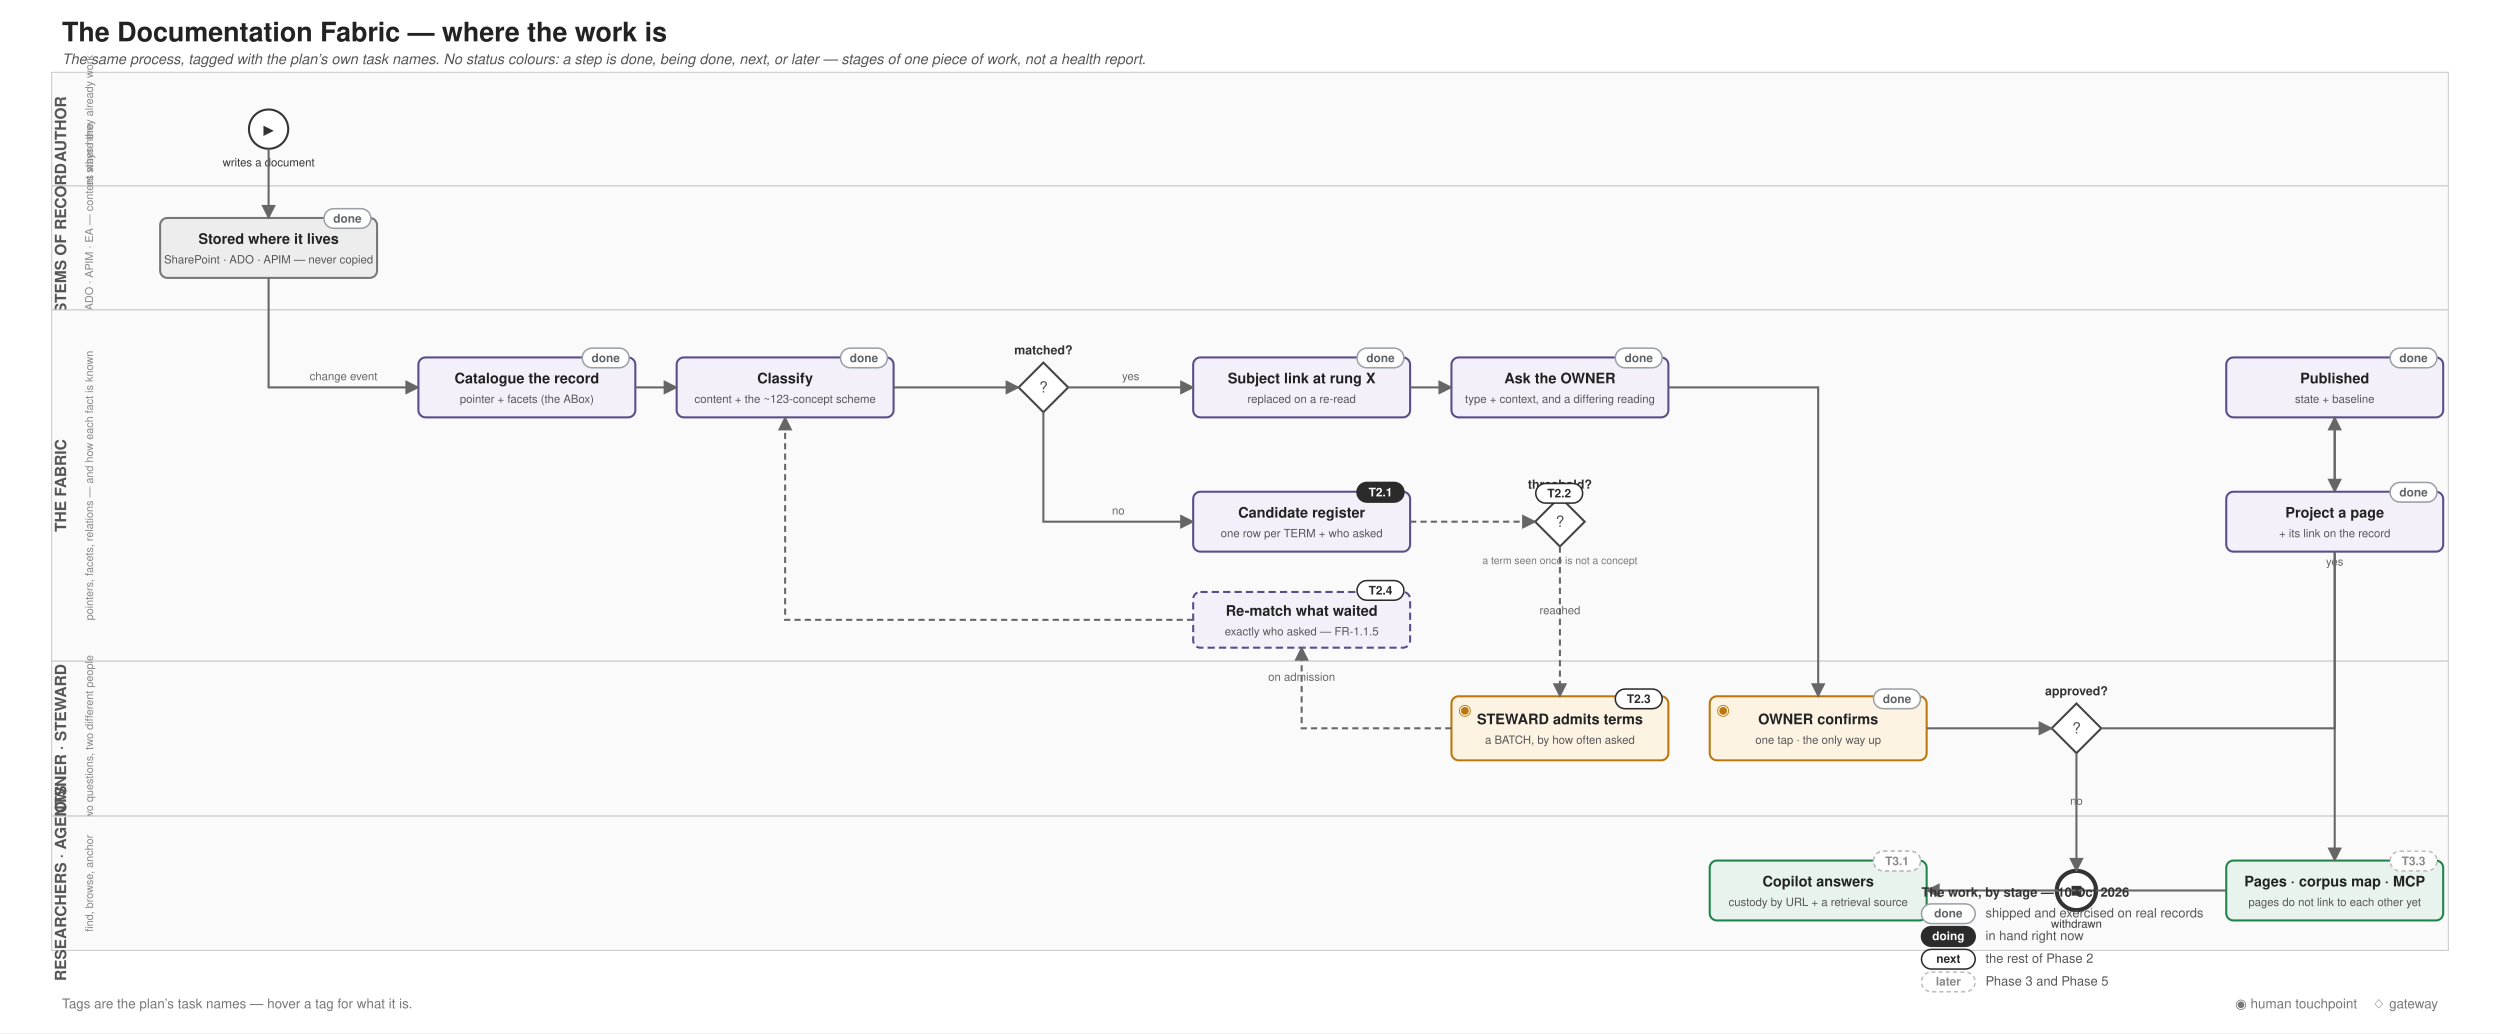
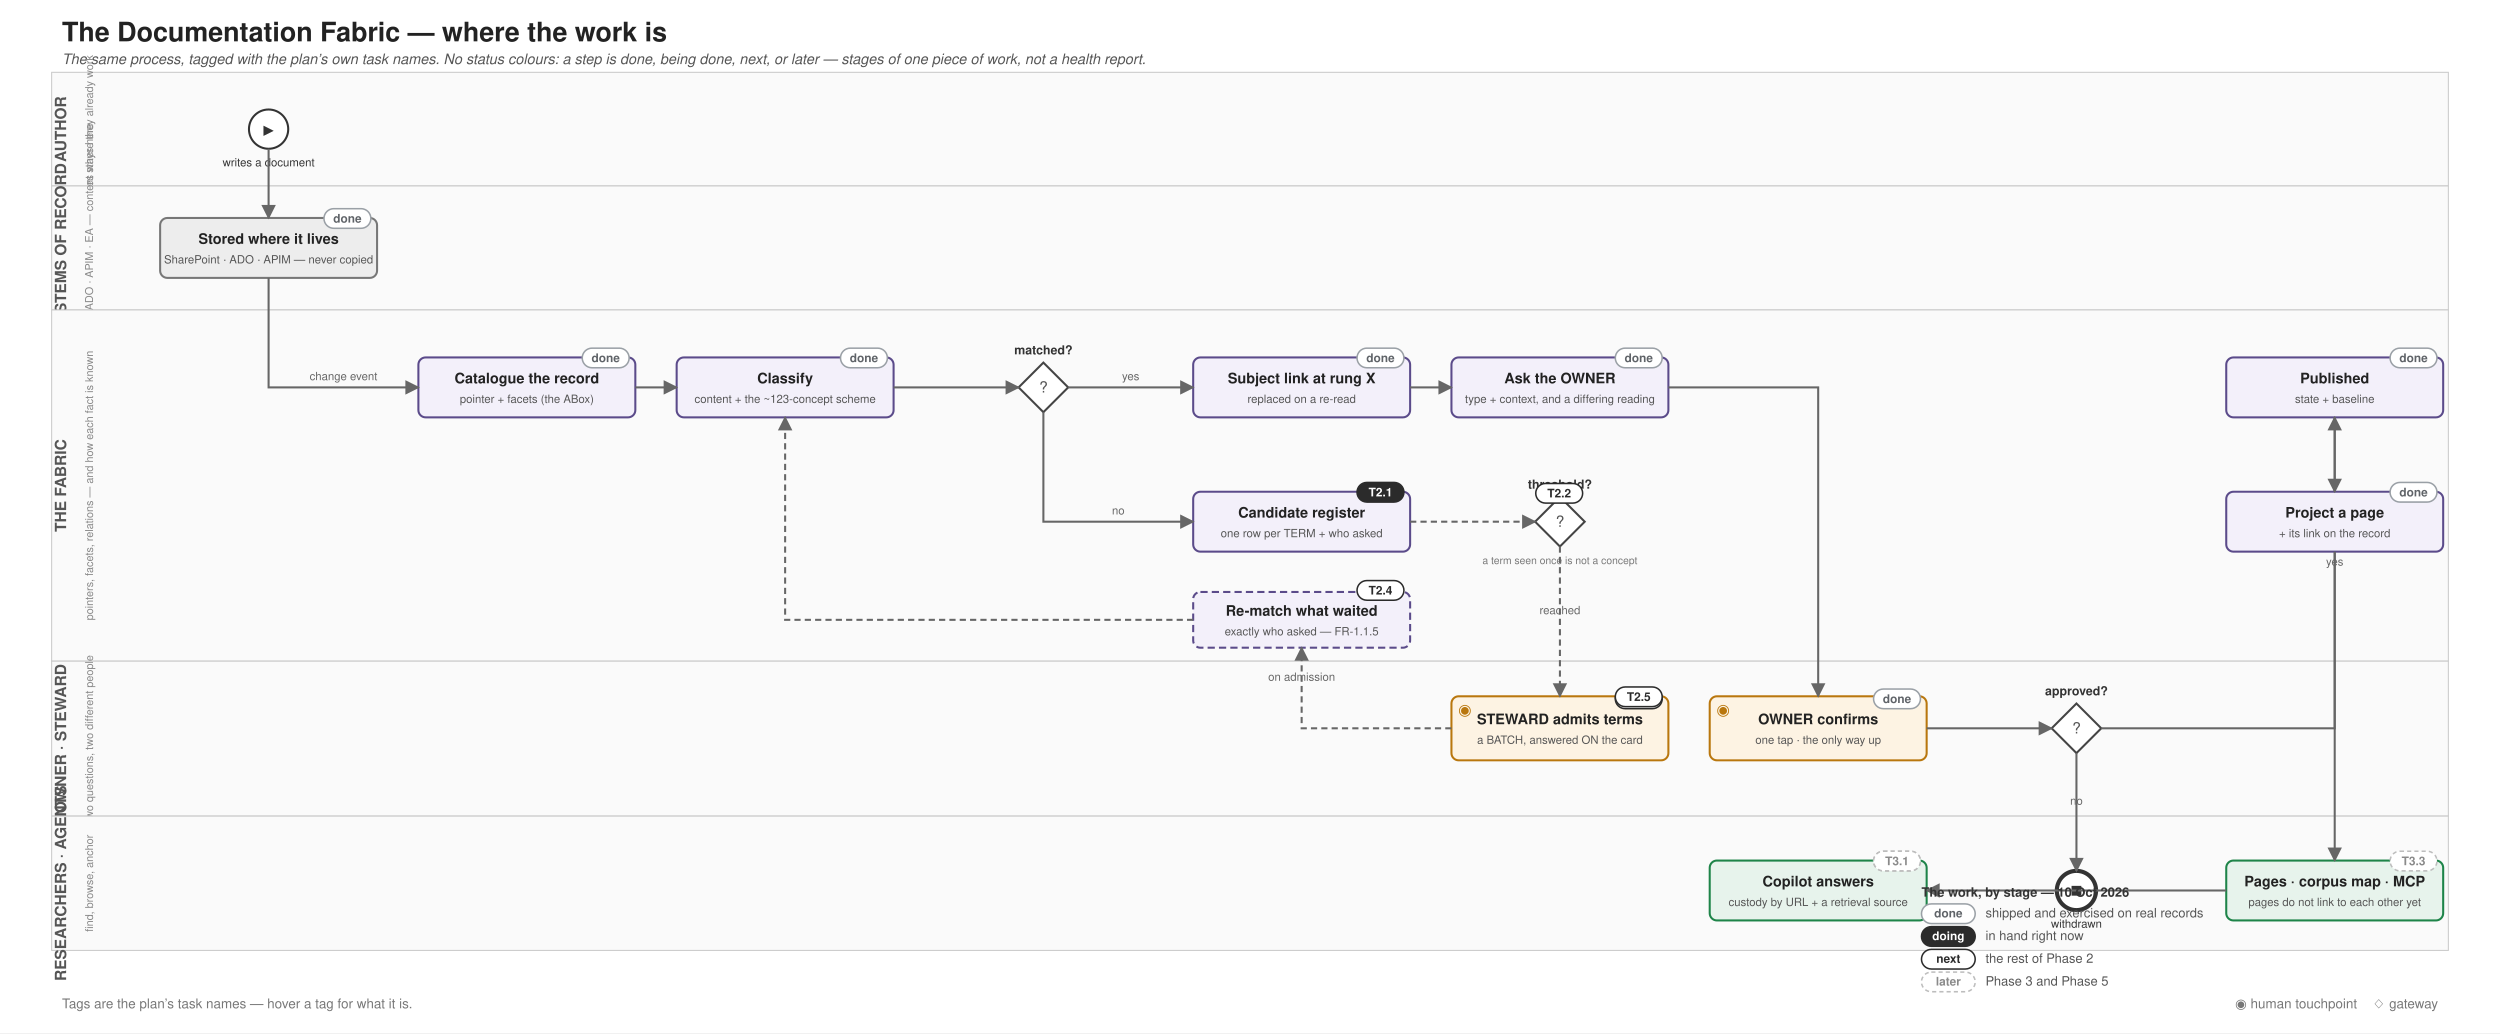
<svg xmlns="http://www.w3.org/2000/svg" viewBox="0 0 2420 1000" width="2420" height="1000" font-family="Segoe UI,Helvetica,Arial,sans-serif">
  <defs>
    <marker id="a" viewBox="0 0 10 10" refX="9" refY="5" markerWidth="7" markerHeight="7" orient="auto-start-reverse">
      <path d="M0,0 L10,5 L0,10 z" fill="#666" />
    </marker>
  </defs>
  <rect width="2420" height="1000" fill="#fff" />
  <text x="60" y="40" font-size="26" font-weight="700" fill="#222">The Documentation Fabric — where the work is</text>
  <text x="60" y="62" font-size="14" font-style="italic" fill="#555">The same process, tagged with the plan’s own task names. No status colours: a step is done, being done, next, or later — stages of one piece of work, not a health report.</text>
  <rect x="50" y="70" width="2320" height="110" fill="#fafafa" stroke="#c9c9c9" />
  <text x="70" y="119.0" transform="rotate(-90 70 125.0)" text-anchor="middle" font-size="15" font-weight="700" fill="#555">AUTHOR</text>
  <text x="86" y="129.0" transform="rotate(-90 86 125.0)" text-anchor="middle" font-size="10.5" fill="#888">writes where they already work</text>
  <rect x="50" y="180" width="2320" height="120" fill="#fafafa" stroke="#c9c9c9" />
  <text x="70" y="234.0" transform="rotate(-90 70 240.0)" text-anchor="middle" font-size="15" font-weight="700" fill="#555">SYSTEMS OF RECORD</text>
  <text x="86" y="244.0" transform="rotate(-90 86 240.0)" text-anchor="middle" font-size="10.5" fill="#888">SharePoint · ADO · APIM · EA — content stays here</text>
  <rect x="50" y="300" width="2320" height="340" fill="#fafafa" stroke="#c9c9c9" />
  <text x="70" y="464.0" transform="rotate(-90 70 470.0)" text-anchor="middle" font-size="15" font-weight="700" fill="#555">THE FABRIC</text>
  <text x="86" y="474.0" transform="rotate(-90 86 470.0)" text-anchor="middle" font-size="10.5" fill="#888">pointers, facets, relations — and how each fact is known</text>
  <rect x="50" y="640" width="2320" height="150" fill="#fafafa" stroke="#c9c9c9" />
  <text x="70" y="709.0" transform="rotate(-90 70 715.0)" text-anchor="middle" font-size="15" font-weight="700" fill="#555">OWNER · STEWARD</text>
  <text x="86" y="719.0" transform="rotate(-90 86 715.0)" text-anchor="middle" font-size="10.5" fill="#888">two questions, two different people</text>
  <rect x="50" y="790" width="2320" height="130" fill="#fafafa" stroke="#c9c9c9" />
  <text x="70" y="849.0" transform="rotate(-90 70 855.0)" text-anchor="middle" font-size="15" font-weight="700" fill="#555">RESEARCHERS · AGENTS</text>
  <text x="86" y="859.0" transform="rotate(-90 86 855.0)" text-anchor="middle" font-size="10.5" fill="#888">find, browse, anchor</text>
  <circle cx="260" cy="125" r="19" fill="#fff" stroke="#333" stroke-width="2" />
  <text x="260" y="130" text-anchor="middle" font-size="13" fill="#333">▶</text>
  <text x="260" y="161" text-anchor="middle" font-size="11" fill="#333">writes a document</text>
  <rect x="155.0" y="211.0" width="210" height="58" rx="7" fill="#ededed" stroke="#777777" stroke-width="2" />
  <text x="260" y="236" text-anchor="middle" font-size="14" font-weight="700" fill="#222">Stored where it lives</text>
  <text x="260" y="255" text-anchor="middle" font-size="11" fill="#555">SharePoint · ADO · APIM — never copied</text>
  <rect x="313.6" y="202.0" width="45.4" height="19" rx="9.5" fill="#ffffff" stroke="#9aa0a6" stroke-width="1.5" />
  <text x="336.3" y="215.5" text-anchor="middle" font-size="11.5" font-weight="700" fill="#5f6368">done</text>
  <path d="M260,144 L260,211" fill="none" stroke="#666" stroke-width="2" marker-end="url(#a)" />
  <rect x="405.0" y="346.0" width="210" height="58" rx="7" fill="#f3f0fa" stroke="#5b4b8a" stroke-width="2" />
  <text x="510" y="371" text-anchor="middle" font-size="14" font-weight="700" fill="#222">Catalogue the record</text>
  <text x="510" y="390" text-anchor="middle" font-size="11" fill="#555">pointer + facets  (the ABox)</text>
  <rect x="563.6" y="337.0" width="45.4" height="19" rx="9.5" fill="#ffffff" stroke="#9aa0a6" stroke-width="1.5" />
  <text x="586.3" y="350.5" text-anchor="middle" font-size="11.5" font-weight="700" fill="#5f6368">done</text>
  <path d="M260,269 L260,375 L405,375" fill="none" stroke="#666" stroke-width="2" marker-end="url(#a)" />
  <text x="332.5" y="368.0" text-anchor="middle" font-size="11" fill="#666">change event</text>
  <rect x="655.0" y="346.0" width="210" height="58" rx="7" fill="#f3f0fa" stroke="#5b4b8a" stroke-width="2" />
  <text x="760" y="371" text-anchor="middle" font-size="14" font-weight="700" fill="#222">Classify</text>
  <text x="760" y="390" text-anchor="middle" font-size="11" fill="#555">content + the ~123-concept scheme</text>
  <rect x="813.6" y="337.0" width="45.4" height="19" rx="9.5" fill="#ffffff" stroke="#9aa0a6" stroke-width="1.5" />
  <text x="836.3" y="350.5" text-anchor="middle" font-size="11.5" font-weight="700" fill="#5f6368">done</text>
  <path d="M615,375 L655,375" fill="none" stroke="#666" stroke-width="2" marker-end="url(#a)" />
  <polygon points="1010,351 1034,375 1010,399 986,375" fill="#fff" stroke="#444" stroke-width="2" />
  <text x="1010" y="380" text-anchor="middle" font-size="15" fill="#555">?</text>
  <text x="1010" y="343" text-anchor="middle" font-size="12" font-weight="700" fill="#333">matched?</text>
  <path d="M865,375 L986,375" fill="none" stroke="#666" stroke-width="2" marker-end="url(#a)" />
  <rect x="1155.0" y="346.0" width="210" height="58" rx="7" fill="#f3f0fa" stroke="#5b4b8a" stroke-width="2" />
  <text x="1260" y="371" text-anchor="middle" font-size="14" font-weight="700" fill="#222">Subject link at rung X</text>
  <text x="1260" y="390" text-anchor="middle" font-size="11" fill="#555">replaced on a re-read</text>
  <rect x="1313.6" y="337.0" width="45.4" height="19" rx="9.5" fill="#ffffff" stroke="#9aa0a6" stroke-width="1.5" />
  <text x="1336.3" y="350.5" text-anchor="middle" font-size="11.5" font-weight="700" fill="#5f6368">done</text>
  <path d="M1034,375 L1155,375" fill="none" stroke="#666" stroke-width="2" marker-end="url(#a)" />
  <text x="1094.5" y="368.0" text-anchor="middle" font-size="11" fill="#666">yes</text>
  <rect x="1155.0" y="476.0" width="210" height="58" rx="7" fill="#f3f0fa" stroke="#5b4b8a" stroke-width="2" />
  <text x="1260" y="501" text-anchor="middle" font-size="14" font-weight="700" fill="#222">Candidate register</text>
  <text x="1260" y="520" text-anchor="middle" font-size="11" fill="#555">one row per TERM + who asked</text>
  <rect x="1313.6" y="467.0" width="45.4" height="19" rx="9.5" fill="#2b2b2b" stroke="#2b2b2b" stroke-width="1.5" />
  <text x="1336.3" y="480.5" text-anchor="middle" font-size="11.5" font-weight="700" fill="#ffffff">T2.1</text>
  <path d="M1010,399 L1010,505 L1155,505" fill="none" stroke="#666" stroke-width="2" marker-end="url(#a)" />
  <text x="1082.5" y="498.0" text-anchor="middle" font-size="11" fill="#666">no</text>
  <polygon points="1510,481 1534,505 1510,529 1486,505" fill="#fff" stroke="#444" stroke-width="2" />
  <text x="1510" y="510" text-anchor="middle" font-size="15" fill="#555">?</text>
  <text x="1510" y="473" text-anchor="middle" font-size="12" font-weight="700" fill="#333">threshold?</text>
  <text x="1510" y="546" text-anchor="middle" font-size="10" fill="#777">a term seen once is not a concept</text>
  <rect x="1486.6" y="468.0" width="45.4" height="19" rx="9.5" fill="#ffffff" stroke="#2b2b2b" stroke-width="1.5" />
  <text x="1509.3" y="481.5" text-anchor="middle" font-size="11.5" font-weight="700" fill="#2b2b2b">T2.2</text>
  <path d="M1365,505 L1486,505" fill="none" stroke="#666" stroke-width="2" marker-end="url(#a)" stroke-dasharray="6 4" />
  <rect x="1405.0" y="674.0" width="210" height="62" rx="7" fill="#fdf3e3" stroke="#b9770e" stroke-width="2" />
  <text x="1510" y="701" text-anchor="middle" font-size="14" font-weight="700" fill="#222">STEWARD admits terms</text>
-   <text x="1510" y="720" text-anchor="middle" font-size="11" fill="#555">a BATCH, by how often asked</text>
+   <text x="1510" y="720" text-anchor="middle" font-size="11" fill="#555">a BATCH, answered ON the card</text>
  <text x="1418.0" y="692.0" text-anchor="middle" font-size="15" fill="#b9770e">◉</text>
  <rect x="1563.6" y="667.0" width="45.4" height="19" rx="9.5" fill="#ffffff" stroke="#2b2b2b" stroke-width="1.5" />
  <text x="1586.3" y="680.5" text-anchor="middle" font-size="11.5" font-weight="700" fill="#2b2b2b">T2.3</text>
+   <rect x="1563.6" y="665.0" width="45.4" height="19" rx="9.5" fill="#ffffff" stroke="#2b2b2b" stroke-width="1.5" />
+   <text x="1586.3" y="678.5" text-anchor="middle" font-size="11.5" font-weight="700" fill="#2b2b2b">T2.5</text>
  <path d="M1510,529 L1510,674" fill="none" stroke="#666" stroke-width="2" marker-end="url(#a)" stroke-dasharray="6 4" />
  <text x="1510.0" y="594.5" text-anchor="middle" font-size="11" fill="#666">reached</text>
  <rect x="1155.0" y="573.0" width="210" height="54" rx="7" fill="#f3f0fa" stroke="#5b4b8a" stroke-width="2" stroke-dasharray="7 4" />
  <text x="1260" y="596" text-anchor="middle" font-size="14" font-weight="700" fill="#222">Re-match what waited</text>
  <text x="1260" y="615" text-anchor="middle" font-size="11" fill="#555">exactly who asked — FR-1.1.5</text>
  <rect x="1313.6" y="562.0" width="45.4" height="19" rx="9.5" fill="#ffffff" stroke="#2b2b2b" stroke-width="1.5" />
  <text x="1336.3" y="575.5" text-anchor="middle" font-size="11.5" font-weight="700" fill="#2b2b2b">T2.4</text>
  <path d="M1405,705 L1260,705 L1260,627" fill="none" stroke="#666" stroke-width="2" marker-end="url(#a)" stroke-dasharray="6 4" />
  <text x="1260.0" y="659.0" text-anchor="middle" font-size="11" fill="#666">on admission</text>
  <path d="M1155,600 L760,600 L760,404" fill="none" stroke="#666" stroke-width="2" marker-end="url(#a)" stroke-dasharray="6 4" />
  <rect x="1405.0" y="346.0" width="210" height="58" rx="7" fill="#f3f0fa" stroke="#5b4b8a" stroke-width="2" />
  <text x="1510" y="371" text-anchor="middle" font-size="14" font-weight="700" fill="#222">Ask the OWNER</text>
  <text x="1510" y="390" text-anchor="middle" font-size="11" fill="#555">type + context, and a differing reading</text>
  <rect x="1563.6" y="337.0" width="45.4" height="19" rx="9.5" fill="#ffffff" stroke="#9aa0a6" stroke-width="1.5" />
  <text x="1586.3" y="350.5" text-anchor="middle" font-size="11.5" font-weight="700" fill="#5f6368">done</text>
  <path d="M1365,375 L1405,375" fill="none" stroke="#666" stroke-width="2" marker-end="url(#a)" />
  <rect x="1655.0" y="674.0" width="210" height="62" rx="7" fill="#fdf3e3" stroke="#b9770e" stroke-width="2" />
  <text x="1760" y="701" text-anchor="middle" font-size="14" font-weight="700" fill="#222">OWNER confirms</text>
  <text x="1760" y="720" text-anchor="middle" font-size="11" fill="#555">one tap · the only way up</text>
  <text x="1668.0" y="692.0" text-anchor="middle" font-size="15" fill="#b9770e">◉</text>
  <rect x="1813.6" y="667.0" width="45.4" height="19" rx="9.5" fill="#ffffff" stroke="#9aa0a6" stroke-width="1.5" />
  <text x="1836.3" y="680.5" text-anchor="middle" font-size="11.5" font-weight="700" fill="#5f6368">done</text>
  <path d="M1615,375 L1760,375 L1760,674" fill="none" stroke="#666" stroke-width="2" marker-end="url(#a)" />
  <polygon points="2010,681 2034,705 2010,729 1986,705" fill="#fff" stroke="#444" stroke-width="2" />
  <text x="2010" y="710" text-anchor="middle" font-size="15" fill="#555">?</text>
  <text x="2010" y="673" text-anchor="middle" font-size="12" font-weight="700" fill="#333">approved?</text>
  <path d="M1865,705 L1986,705" fill="none" stroke="#666" stroke-width="2" marker-end="url(#a)" />
  <circle cx="2010" cy="862" r="19" fill="#fff" stroke="#333" stroke-width="4" />
  <text x="2010" y="867" text-anchor="middle" font-size="13" fill="#333">■</text>
  <text x="2010" y="898" text-anchor="middle" font-size="11" fill="#333">withdrawn</text>
  <path d="M2010,729 L2010,843" fill="none" stroke="#666" stroke-width="2" marker-end="url(#a)" />
  <text x="2010.0" y="779.0" text-anchor="middle" font-size="11" fill="#666">no</text>
  <rect x="2155.0" y="346.0" width="210" height="58" rx="7" fill="#f3f0fa" stroke="#5b4b8a" stroke-width="2" />
  <text x="2260" y="371" text-anchor="middle" font-size="14" font-weight="700" fill="#222">Published</text>
  <text x="2260" y="390" text-anchor="middle" font-size="11" fill="#555">state + baseline</text>
  <rect x="2313.6" y="337.0" width="45.4" height="19" rx="9.5" fill="#ffffff" stroke="#9aa0a6" stroke-width="1.5" />
  <text x="2336.3" y="350.5" text-anchor="middle" font-size="11.5" font-weight="700" fill="#5f6368">done</text>
  <path d="M2034,705 L2260,705 L2260,404" fill="none" stroke="#666" stroke-width="2" marker-end="url(#a)" />
  <text x="2260.0" y="547.5" text-anchor="middle" font-size="11" fill="#666">yes</text>
  <rect x="2155.0" y="476.0" width="210" height="58" rx="7" fill="#f3f0fa" stroke="#5b4b8a" stroke-width="2" />
  <text x="2260" y="501" text-anchor="middle" font-size="14" font-weight="700" fill="#222">Project a page</text>
  <text x="2260" y="520" text-anchor="middle" font-size="11" fill="#555">+ its link on the record</text>
  <rect x="2313.6" y="467.0" width="45.4" height="19" rx="9.5" fill="#ffffff" stroke="#9aa0a6" stroke-width="1.5" />
  <text x="2336.3" y="480.5" text-anchor="middle" font-size="11.5" font-weight="700" fill="#5f6368">done</text>
  <path d="M2260,404 L2260,476" fill="none" stroke="#666" stroke-width="2" marker-end="url(#a)" />
  <rect x="2155.0" y="833.0" width="210" height="58" rx="7" fill="#e7f3ec" stroke="#1e8449" stroke-width="2" />
  <text x="2260" y="858" text-anchor="middle" font-size="14" font-weight="700" fill="#222">Pages · corpus map · MCP</text>
  <text x="2260" y="877" text-anchor="middle" font-size="11" fill="#555">pages do not link to each other yet</text>
  <rect x="2313.6" y="824.0" width="45.4" height="19" rx="9.5" fill="#ffffff" stroke="#bdbdbd" stroke-width="1.5" stroke-dasharray="4 3" />
  <text x="2336.3" y="837.5" text-anchor="middle" font-size="11.5" font-weight="700" fill="#8a8a8a">T3.3</text>
  <path d="M2260,534 L2260,833" fill="none" stroke="#666" stroke-width="2" marker-end="url(#a)" />
  <rect x="1655.0" y="833.0" width="210" height="58" rx="7" fill="#e7f3ec" stroke="#1e8449" stroke-width="2" />
  <text x="1760" y="858" text-anchor="middle" font-size="14" font-weight="700" fill="#222">Copilot answers</text>
  <text x="1760" y="877" text-anchor="middle" font-size="11" fill="#555">custody by URL + a retrieval source</text>
  <rect x="1813.6" y="824.0" width="45.4" height="19" rx="9.5" fill="#ffffff" stroke="#bdbdbd" stroke-width="1.5" stroke-dasharray="4 3" />
  <text x="1836.3" y="837.5" text-anchor="middle" font-size="11.5" font-weight="700" fill="#8a8a8a">T3.2</text>
  <rect x="1813.6" y="824.0" width="45.4" height="19" rx="9.5" fill="#ffffff" stroke="#bdbdbd" stroke-width="1.5" stroke-dasharray="4 3" />
  <text x="1836.3" y="837.5" text-anchor="middle" font-size="11.5" font-weight="700" fill="#8a8a8a">T3.1</text>
  <path d="M2155,862 L1865,862" fill="none" stroke="#666" stroke-width="2" marker-end="url(#a)" />
  <text x="2360" y="976" text-anchor="end" font-size="13" fill="#777">◉ human touchpoint    ◇ gateway</text>
  <text x="1860" y="868" font-size="12.5" font-weight="700" fill="#333">The work, by stage — 10 Oct 2026</text>
  <rect x="1860" y="875" width="52" height="19" rx="9.5" fill="#ffffff" stroke="#9aa0a6" stroke-width="1.5" />
  <text x="1886" y="888" text-anchor="middle" font-size="11.5" font-weight="700" fill="#5f6368">done</text>
  <text x="1922" y="888" font-size="12.5" fill="#555">shipped and exercised on real records</text>
  <rect x="1860" y="897" width="52" height="19" rx="9.5" fill="#2b2b2b" stroke="#2b2b2b" stroke-width="1.5" />
  <text x="1886" y="910" text-anchor="middle" font-size="11.5" font-weight="700" fill="#ffffff">doing</text>
  <text x="1922" y="910" font-size="12.5" fill="#555">in hand right now</text>
  <rect x="1860" y="919" width="52" height="19" rx="9.5" fill="#ffffff" stroke="#2b2b2b" stroke-width="1.5" />
  <text x="1886" y="932" text-anchor="middle" font-size="11.5" font-weight="700" fill="#2b2b2b">next</text>
  <text x="1922" y="932" font-size="12.5" fill="#555">the rest of Phase 2</text>
  <rect x="1860" y="941" width="52" height="19" rx="9.5" fill="#ffffff" stroke="#bdbdbd" stroke-width="1.5" stroke-dasharray="4 3" />
  <text x="1886" y="954" text-anchor="middle" font-size="11.5" font-weight="700" fill="#8a8a8a">later</text>
  <text x="1922" y="954" font-size="12.5" fill="#555">Phase 3 and Phase 5</text>
  <text x="60" y="976" font-size="13" fill="#777">Tags are the plan’s task names — hover a tag for what it is.</text>
</svg>
